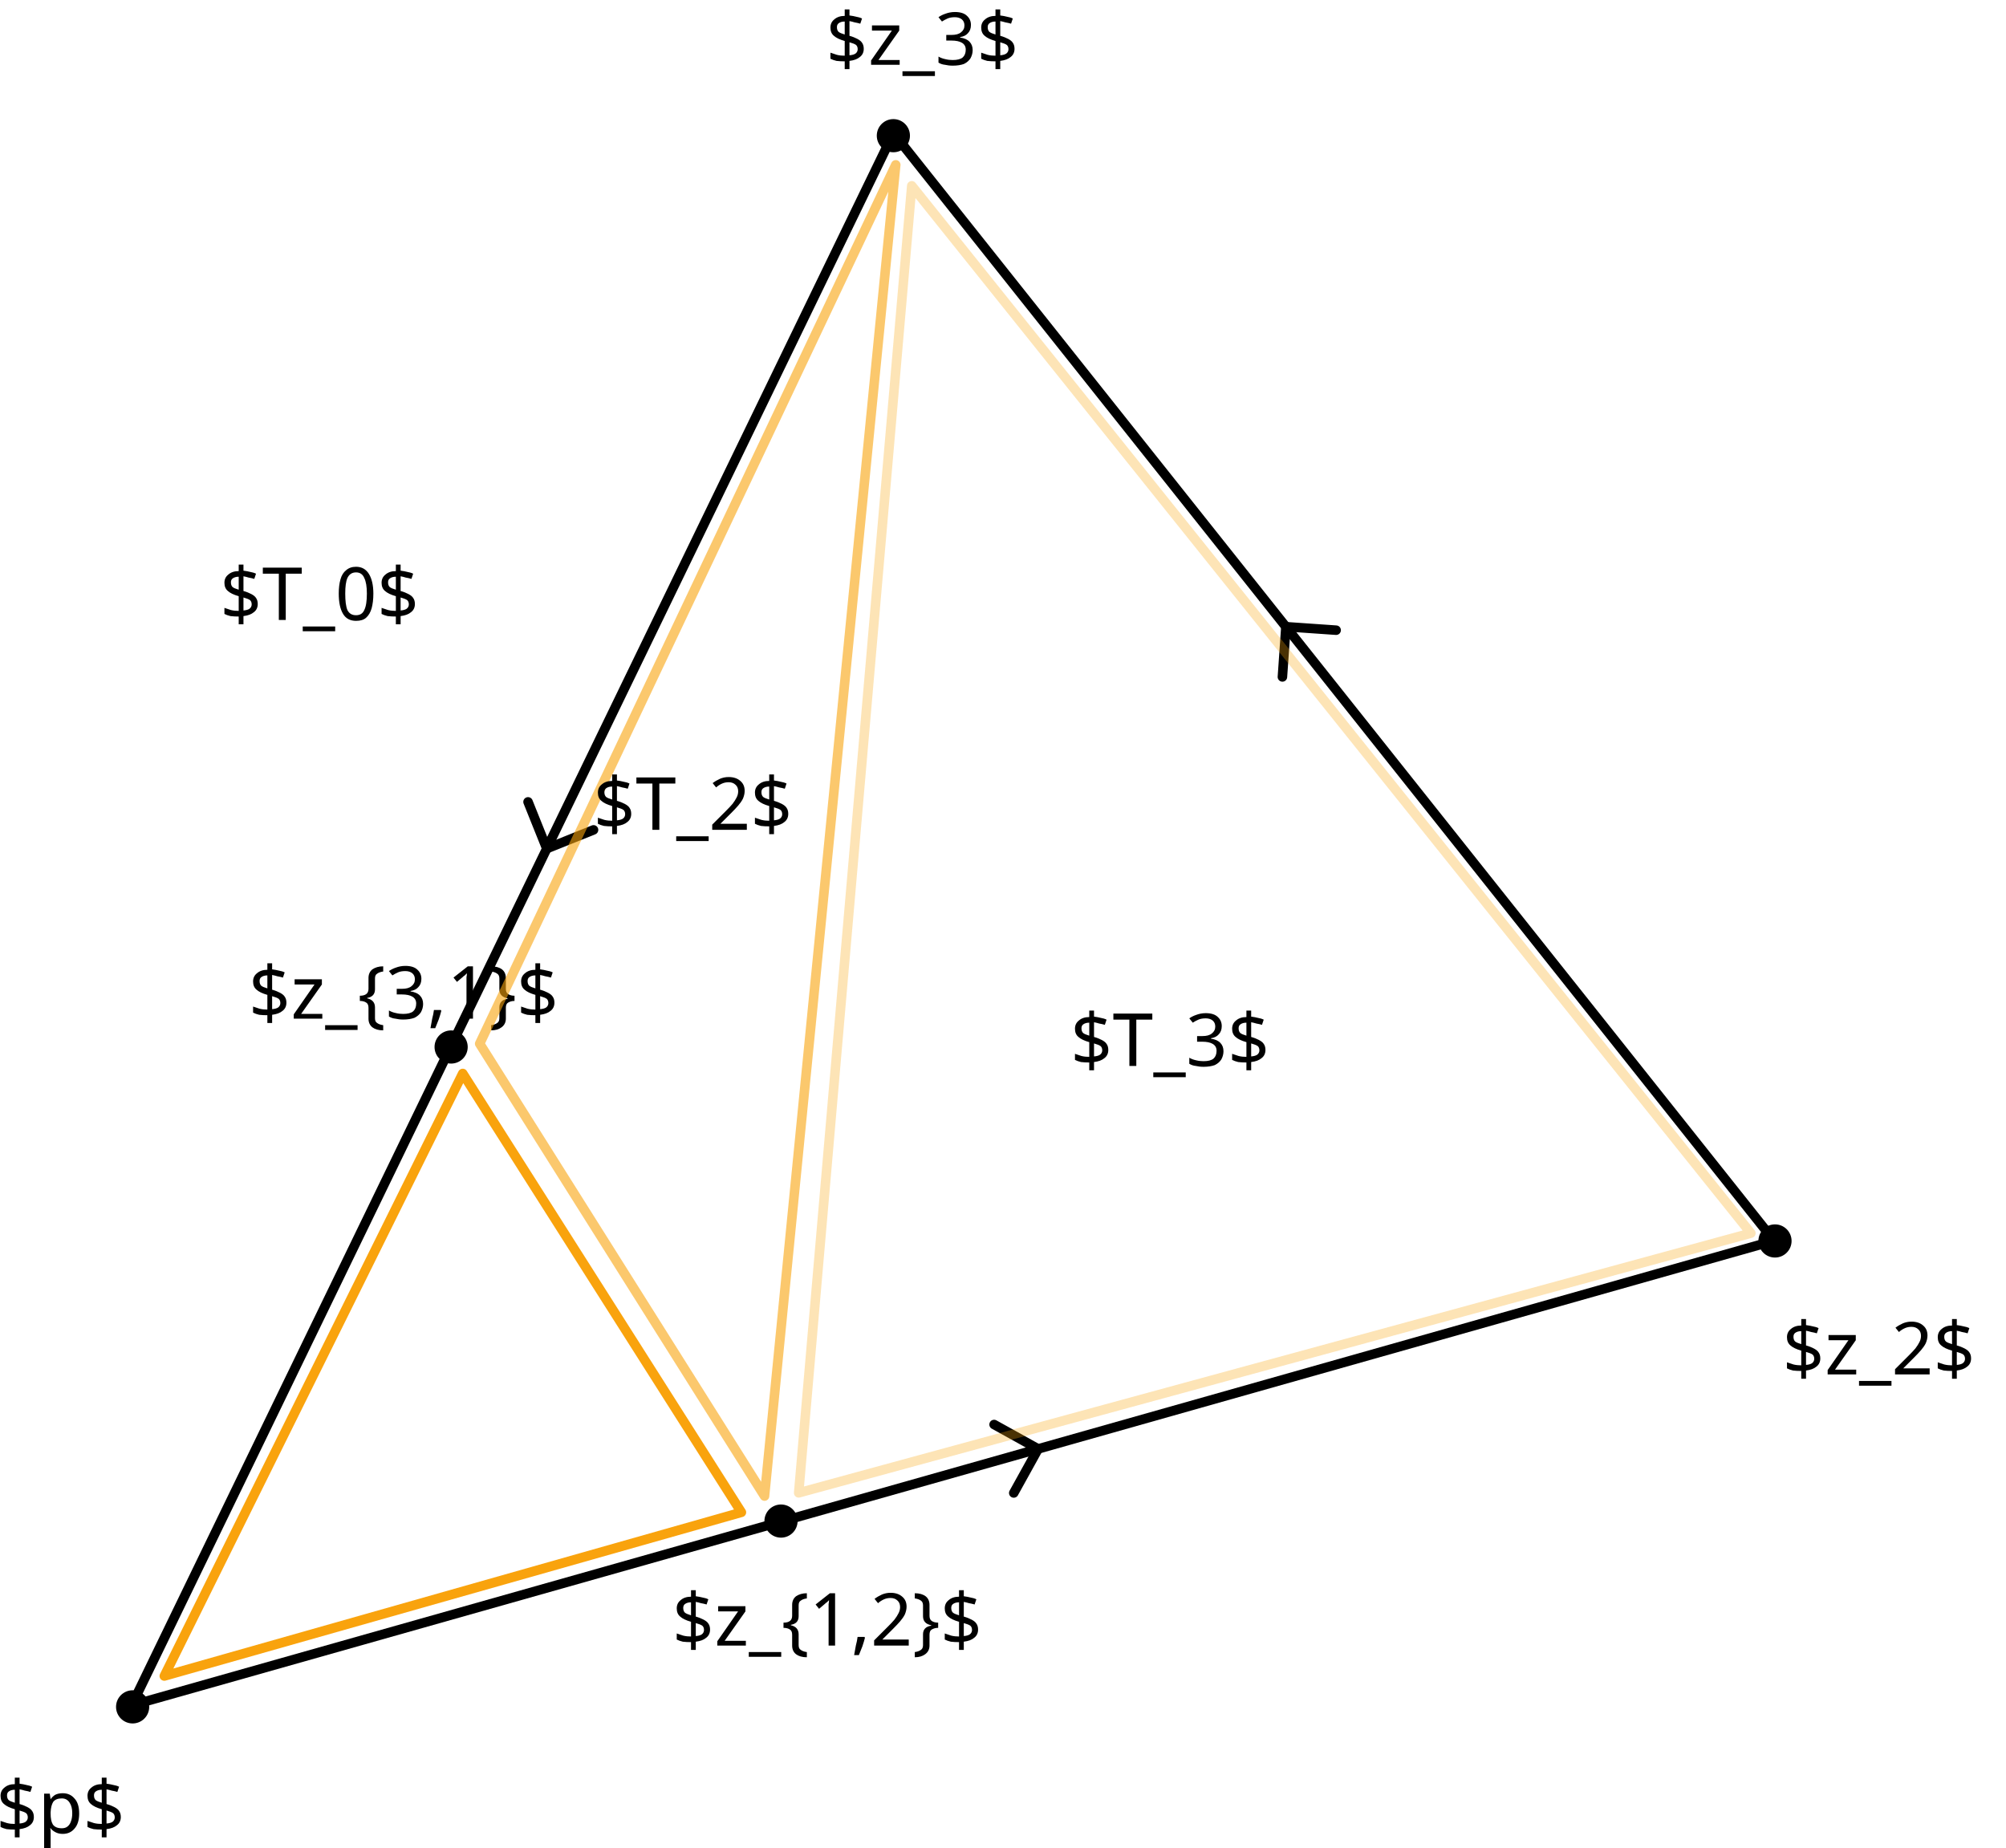
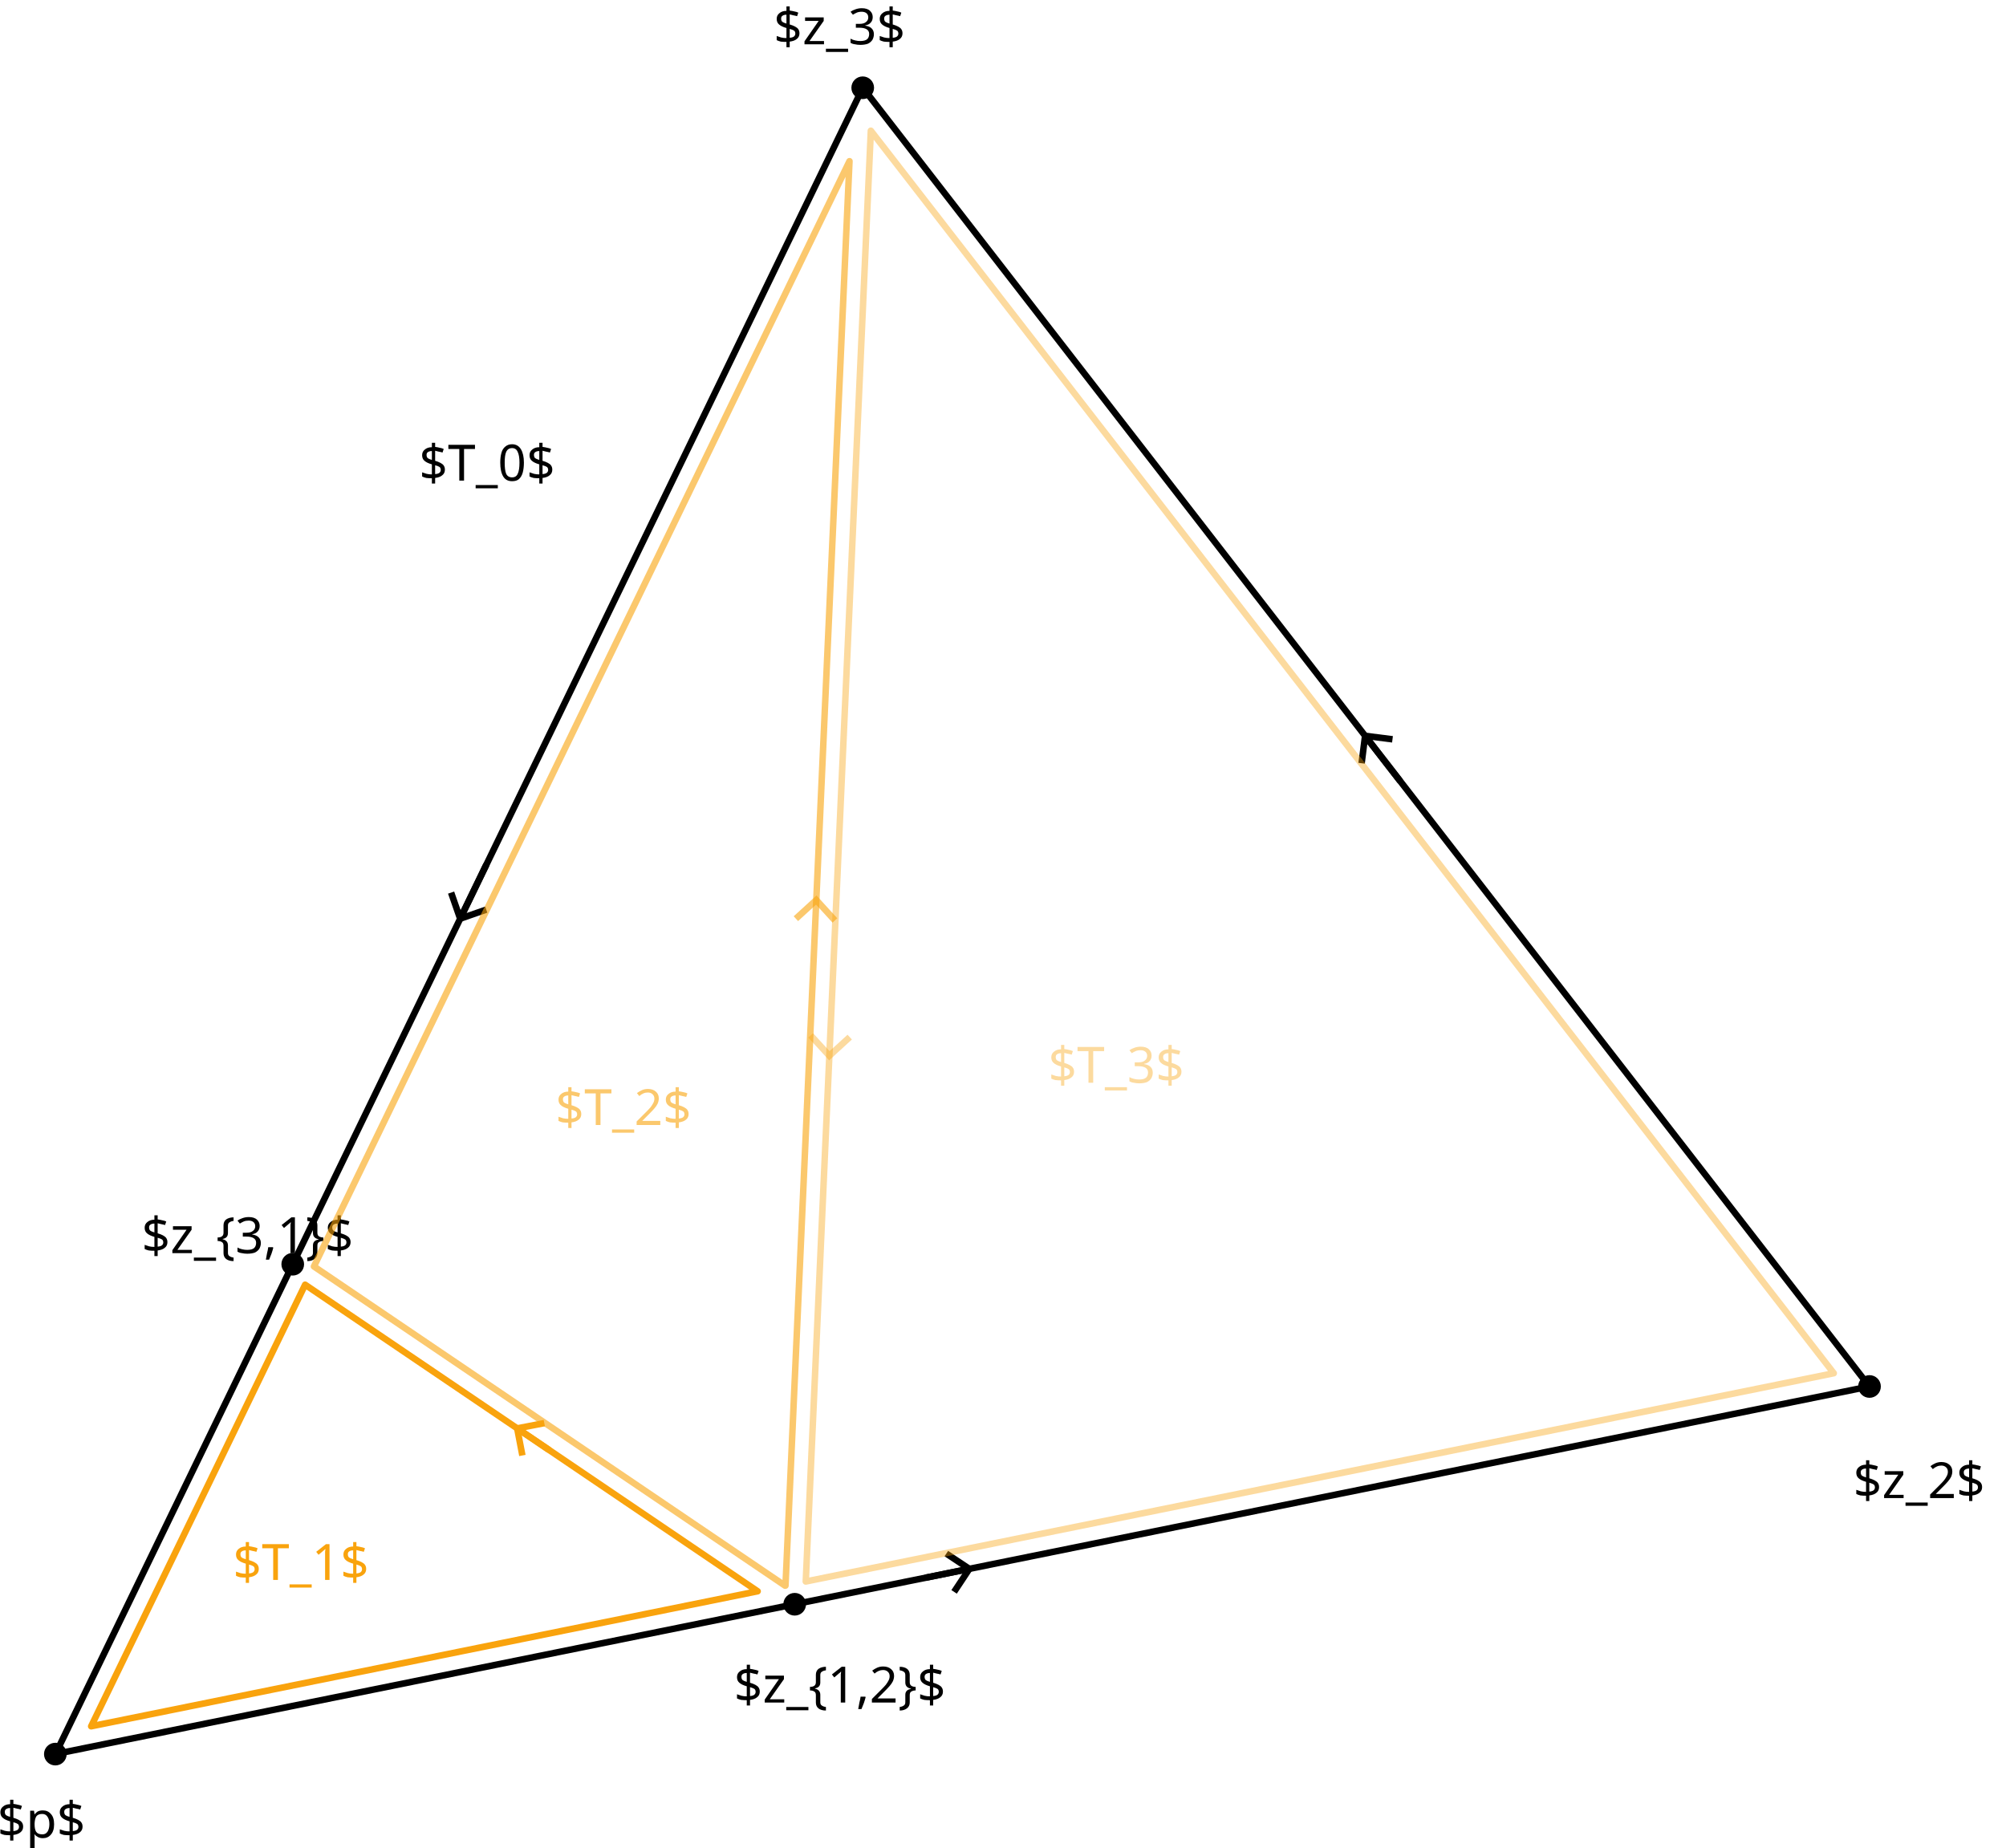
- <svg xmlns="http://www.w3.org/2000/svg" width="72.449mm" height="66.714mm" version="1.1" viewBox="0 0 72.449 66.714" xml:space="preserve" id="svg13">
-   <defs id="defs13" />
-   <path d="m 4.756,61.588 27.512,-56.78 31.805,40 z" fill="none" stroke="#000000" stroke-linecap="round" stroke-linejoin="round" stroke-width="0.344" style="paint-order:markers stroke fill" id="path1" />
-   <path d="m 46.316,24.447 0.126,-1.814 m 1.814,0.126 -1.814,-0.126" fill="none" stroke="#000000" stroke-linecap="round" stroke-linejoin="round" stroke-width="0.344" style="paint-order:markers stroke fill" id="path2" />
-   <path d="m 35.903,51.446 1.591,0.881 m -0.881,1.591 0.881,-1.591" fill="none" stroke="#000000" stroke-linecap="round" stroke-linejoin="round" stroke-width="0.344" style="paint-order:markers stroke fill" id="path3" />
-   <path d="m 21.436,29.971 -1.688,0.677 m -0.677,-1.688 0.677,1.688" fill="none" stroke="#000000" stroke-linecap="round" stroke-linejoin="round" stroke-width="0.344" style="paint-order:markers stroke fill" id="path4" />
-   <text x="-0.135" y="66.202" fill="#000000" font-family="'MonaspiceNe Nerd Font'" font-size="2.646px" stroke-width="0.265" xml:space="preserve" id="text4">
-     <tspan x="-0.135" y="66.202" stroke-width="0.265" id="tspan4">$p$</tspan>
+ <svg xmlns="http://www.w3.org/2000/svg" width="106.013mm" height="97.624mm" version="1.1" viewBox="0 0 106.013 97.624" xml:space="preserve" id="svg22">
+   <defs id="defs1">
+     <marker id="ArrowWide" overflow="visible" markerHeight="1" markerWidth="1" orient="auto-start-reverse" preserveAspectRatio="xMidYMid" viewBox="0 0 1 1">
+       <path transform="rotate(180,0.125,0)" d="M 3,-3 0,0 3,3" fill="none" stroke="context-stroke" id="path1" />
+     </marker>
+   </defs>
+   <text x="-0.135" y="97.112" fill="#000000" font-family="'MonaspiceNe Nerd Font'" font-size="2.646px" stroke-width="0.265" xml:space="preserve" id="text1">
+     <tspan x="-0.135" y="97.112" stroke-width="0.265" id="tspan1">$p$</tspan>
  </text>
-   <text x="29.835" y="2.339" fill="#000000" font-family="'MonaspiceNe Nerd Font'" font-size="2.646px" stroke-width="0.265" xml:space="preserve" id="text5">
-     <tspan x="29.835" y="2.339" stroke-width="0.265" id="tspan5">$z_3$</tspan>
+   <text x="55.403" y="57.218" fill="#f9a30d" fill-opacity="0.4" font-family="'MonaspiceNe Nerd Font'" font-size="2.646px" stroke-width="0.265" xml:space="preserve" id="text2">
+     <tspan x="55.403" y="57.218" fill="#f9a30d" fill-opacity="0.4" stroke-width="0.265" id="tspan2">$T_3$</tspan>
  </text>
-   <text x="64.382" y="49.637" fill="#000000" font-family="'MonaspiceNe Nerd Font'" font-size="2.646px" stroke-width="0.265" xml:space="preserve" id="text6">
-     <tspan x="64.382" y="49.637" stroke-width="0.265" id="tspan6">$z_2$</tspan>
+   <text x="29.359" y="59.456" fill="#f9a30d" fill-opacity="0.6" font-family="'MonaspiceNe Nerd Font'" font-size="2.646px" stroke-width="0.265" xml:space="preserve" id="text3">
+     <tspan x="29.359" y="59.456" fill="#f9a30d" fill-opacity="0.6" stroke-width="0.265" id="tspan3">$T_2$</tspan>
  </text>
-   <text x="7.95" y="22.392" fill="#000000" font-family="'MonaspiceNe Nerd Font'" font-size="2.646px" stroke-width="0.265" xml:space="preserve" id="text7">
-     <tspan x="7.95" y="22.392" stroke-width="0.265" id="tspan7">$T_0$</tspan>
+   <text x="40.892" y="2.339" fill="#000000" font-family="'MonaspiceNe Nerd Font'" font-size="2.646px" stroke-width="0.265" xml:space="preserve" id="text4">
+     <tspan x="40.892" y="2.339" stroke-width="0.265" id="tspan4">$z_3$</tspan>
  </text>
-   <circle cx="4.79" cy="61.643" r="0.599" style="paint-order:markers stroke fill" id="circle7" />
-   <circle cx="64.106" cy="44.817" r="0.599" style="paint-order:markers stroke fill" id="circle8" />
-   <circle cx="32.265" cy="4.9" r="0.599" style="paint-order:markers stroke fill" id="circle9" />
-   <text x="24.286" y="59.43" fill="#000000" font-family="'MonaspiceNe Nerd Font'" font-size="2.646px" stroke-width="0.265" xml:space="preserve" id="text9">
-     <tspan x="24.286" y="59.43" stroke-width="0.265" id="tspan9">$z_{1,2}$</tspan>
+   <text x="97.946" y="79.17" fill="#000000" font-family="'MonaspiceNe Nerd Font'" font-size="2.646px" stroke-width="0.265" xml:space="preserve" id="text5">
+     <tspan x="97.946" y="79.17" stroke-width="0.265" id="tspan5">$z_2$</tspan>
  </text>
-   <text x="8.983" y="36.789" fill="#000000" font-family="'MonaspiceNe Nerd Font'" font-size="2.646px" stroke-width="0.265" xml:space="preserve" id="text10">
-     <tspan x="8.983" y="36.789" stroke-width="0.265" id="tspan10">$z_{3,1}$</tspan>
+   <text x="22.153" y="25.4" fill="#000000" font-family="'MonaspiceNe Nerd Font'" font-size="2.646px" stroke-width="0.265" xml:space="preserve" id="text6">
+     <tspan x="22.153" y="25.4" stroke-width="0.265" id="tspan6">$T_0$</tspan>
  </text>
-   <circle cx="16.293" cy="37.812" r="0.599" style="paint-order:markers stroke fill" id="circle10" />
-   <circle cx="28.207" cy="54.933" r="0.599" style="paint-order:markers stroke fill" id="circle11" />
-   <text x="38.667" y="38.496" fill="#000000" font-family="'MonaspiceNe Nerd Font'" font-size="2.646px" stroke-width="0.265" xml:space="preserve" id="text11">
-     <tspan x="38.667" y="38.496" stroke-width="0.265" id="tspan11">$T_3$</tspan>
+   <text x="38.794" y="89.975" fill="#000000" font-family="'MonaspiceNe Nerd Font'" font-size="2.646px" stroke-width="0.265" xml:space="preserve" id="text7">
+     <tspan x="38.794" y="89.975" stroke-width="0.265" id="tspan7">$z_{1,2}$</tspan>
  </text>
-   <path d="M 16.712,38.768 5.934,60.529 26.777,54.617 Z" fill="none" stroke="#f9a30d" stroke-linecap="round" stroke-linejoin="round" stroke-width="0.344" style="paint-order:markers stroke fill" id="path11" />
-   <path d="m 32.351,5.953 -15.027,31.74 10.288,16.337 z" fill="none" stroke="#f9a30d" stroke-linecap="round" stroke-linejoin="round" stroke-opacity="0.6" stroke-width="0.344" style="paint-order:markers stroke fill" id="path12" />
-   <path d="m 32.929,6.71 30.306,37.826 -34.39,9.378 z" fill="none" stroke="#f9a30d" stroke-linecap="round" stroke-linejoin="round" stroke-opacity="0.3" stroke-width="0.344" style="paint-order:markers stroke fill" id="path13" />
-   <text x="21.436" y="29.971" fill="#000000" font-family="'MonaspiceNe Nerd Font'" font-size="2.646px" stroke-width="0.265" xml:space="preserve" id="text13">
-     <tspan x="21.436" y="29.971" stroke-width="0.265" id="tspan13">$T_2$</tspan>
+   <text x="7.49" y="66.223" fill="#000000" font-family="'MonaspiceNe Nerd Font'" font-size="2.646px" stroke-width="0.265" xml:space="preserve" id="text8">
+     <tspan x="7.49" y="66.223" stroke-width="0.265" id="tspan8">$z_{3,1}$</tspan>
  </text>
+   <path d="M 45.226,5.405 C 31.126,34.5 17.028,63.596 2.931,92.692 34.886,86.22 66.84,79.746 98.794,73.27 81.063,50.391 63.329,27.516 45.599,4.637 l -0.373,0.768 z" fill="none" stroke="#000000" stroke-width="0.344" style="paint-order:markers stroke fill" id="path8" />
+   <path d="M 73.965,41.237 72.195,38.954" fill="none" marker-end="url(#ArrowWide)" stroke="#000000" stroke-linecap="round" stroke-linejoin="round" stroke-width="0.344" style="paint-order:markers stroke fill" id="path9" />
+   <path d="m 48.968,83.366 2.176,-0.441" fill="none" marker-end="url(#ArrowWide)" stroke="#000000" stroke-linecap="round" stroke-linejoin="round" stroke-width="0.344" style="paint-order:markers stroke fill" id="path10" />
+   <path d="m 25.681,45.737 -1.325,2.734" fill="none" marker-end="url(#ArrowWide)" stroke="#000000" stroke-linecap="round" stroke-linejoin="round" stroke-width="0.344" style="paint-order:markers stroke fill" id="path11" />
+   <circle cx="41.998" cy="84.778" r="0.599" style="paint-order:markers stroke fill" id="circle11" />
+   <circle cx="15.471" cy="66.809" r="0.599" style="paint-order:markers stroke fill" id="circle12" />
+   <circle cx="45.593" cy="4.638" r="0.599" style="paint-order:markers stroke fill" id="circle13" />
+   <circle cx="2.925" cy="92.697" r="0.599" style="paint-order:markers stroke fill" id="circle14" />
+   <circle cx="98.8" cy="73.27" r="0.599" style="paint-order:markers stroke fill" id="circle15" />
+   <path d="M 28.982,76.601 27.403,75.531" fill="none" marker-end="url(#ArrowWide)" stroke="#f9a30d" stroke-linecap="round" stroke-linejoin="round" stroke-width="0.344" style="paint-order:markers stroke fill" id="path15" />
+   <path d="M 40.04,84.092 C 32.068,78.692 24.097,73.292 16.125,67.891 12.356,75.67 8.587,83.448 4.818,91.227 16.559,88.849 28.299,86.471 40.04,84.092 Z" fill="none" stroke="#f9a30d" stroke-linecap="round" stroke-linejoin="round" stroke-width="0.344" style="paint-order:markers stroke fill" id="path16" />
+   <path d="m 41.512,83.793 c 1.127,-25.092 2.255,-50.183 3.382,-75.275 -9.434,19.47 -18.868,38.94 -28.303,58.409 8.3,5.623 16.6,11.247 24.9,16.87 0.007,-0.001 0.014,-0.003 0.021,-0.004 z" fill="none" stroke="#f9a30d" stroke-linecap="round" stroke-linejoin="round" stroke-opacity="0.6" stroke-width="0.344" style="paint-order:markers stroke fill" id="path17" />
+   <path d="M 42.583,83.576 C 60.693,79.907 78.802,76.239 96.911,72.57 79.948,50.683 62.985,28.796 46.022,6.908 44.876,32.464 43.729,58.02 42.583,83.576 Z" fill="none" stroke="#f9a30d" stroke-linecap="round" stroke-linejoin="round" stroke-opacity="0.4" stroke-width="0.344" style="paint-order:markers stroke fill" id="path18" />
+   <text x="12.318" y="83.493" fill="#f9a30d" font-family="'MonaspiceNe Nerd Font'" font-size="2.646px" stroke-width="0.265" xml:space="preserve" id="text18">
+     <tspan x="12.318" y="83.493" fill="#f9a30d" stroke-width="0.265" id="tspan18">$T_1$</tspan>
+   </text>
+   <g transform="translate(-86.71,16.283)" id="g20">
+     <g fill="#f9a30d" fill-opacity="0.6" id="g19">
+       <path d="m 129.86,31.037 -1.205,1.102 0.232,0.254 0.949,-0.869 0.869,0.951 0.254,-0.232 z" fill="#f9a30d" fill-opacity="0.6" stop-color="#000000" id="path19" />
+     </g>
+   </g>
+   <g transform="translate(-86.71,16.283)" fill="#f9a30d" fill-opacity="0.4" id="g22">
+     <g fill="#f9a30d" fill-opacity="0.4" id="g21">
+       <path d="m 129.68,38.316 -0.254,0.232 1.102,1.205 1.203,-1.102 -0.23,-0.254 -0.951,0.869 z" fill="#f9a30d" fill-opacity="0.4" stop-color="#000000" id="path20" />
+     </g>
+   </g>
</svg>
